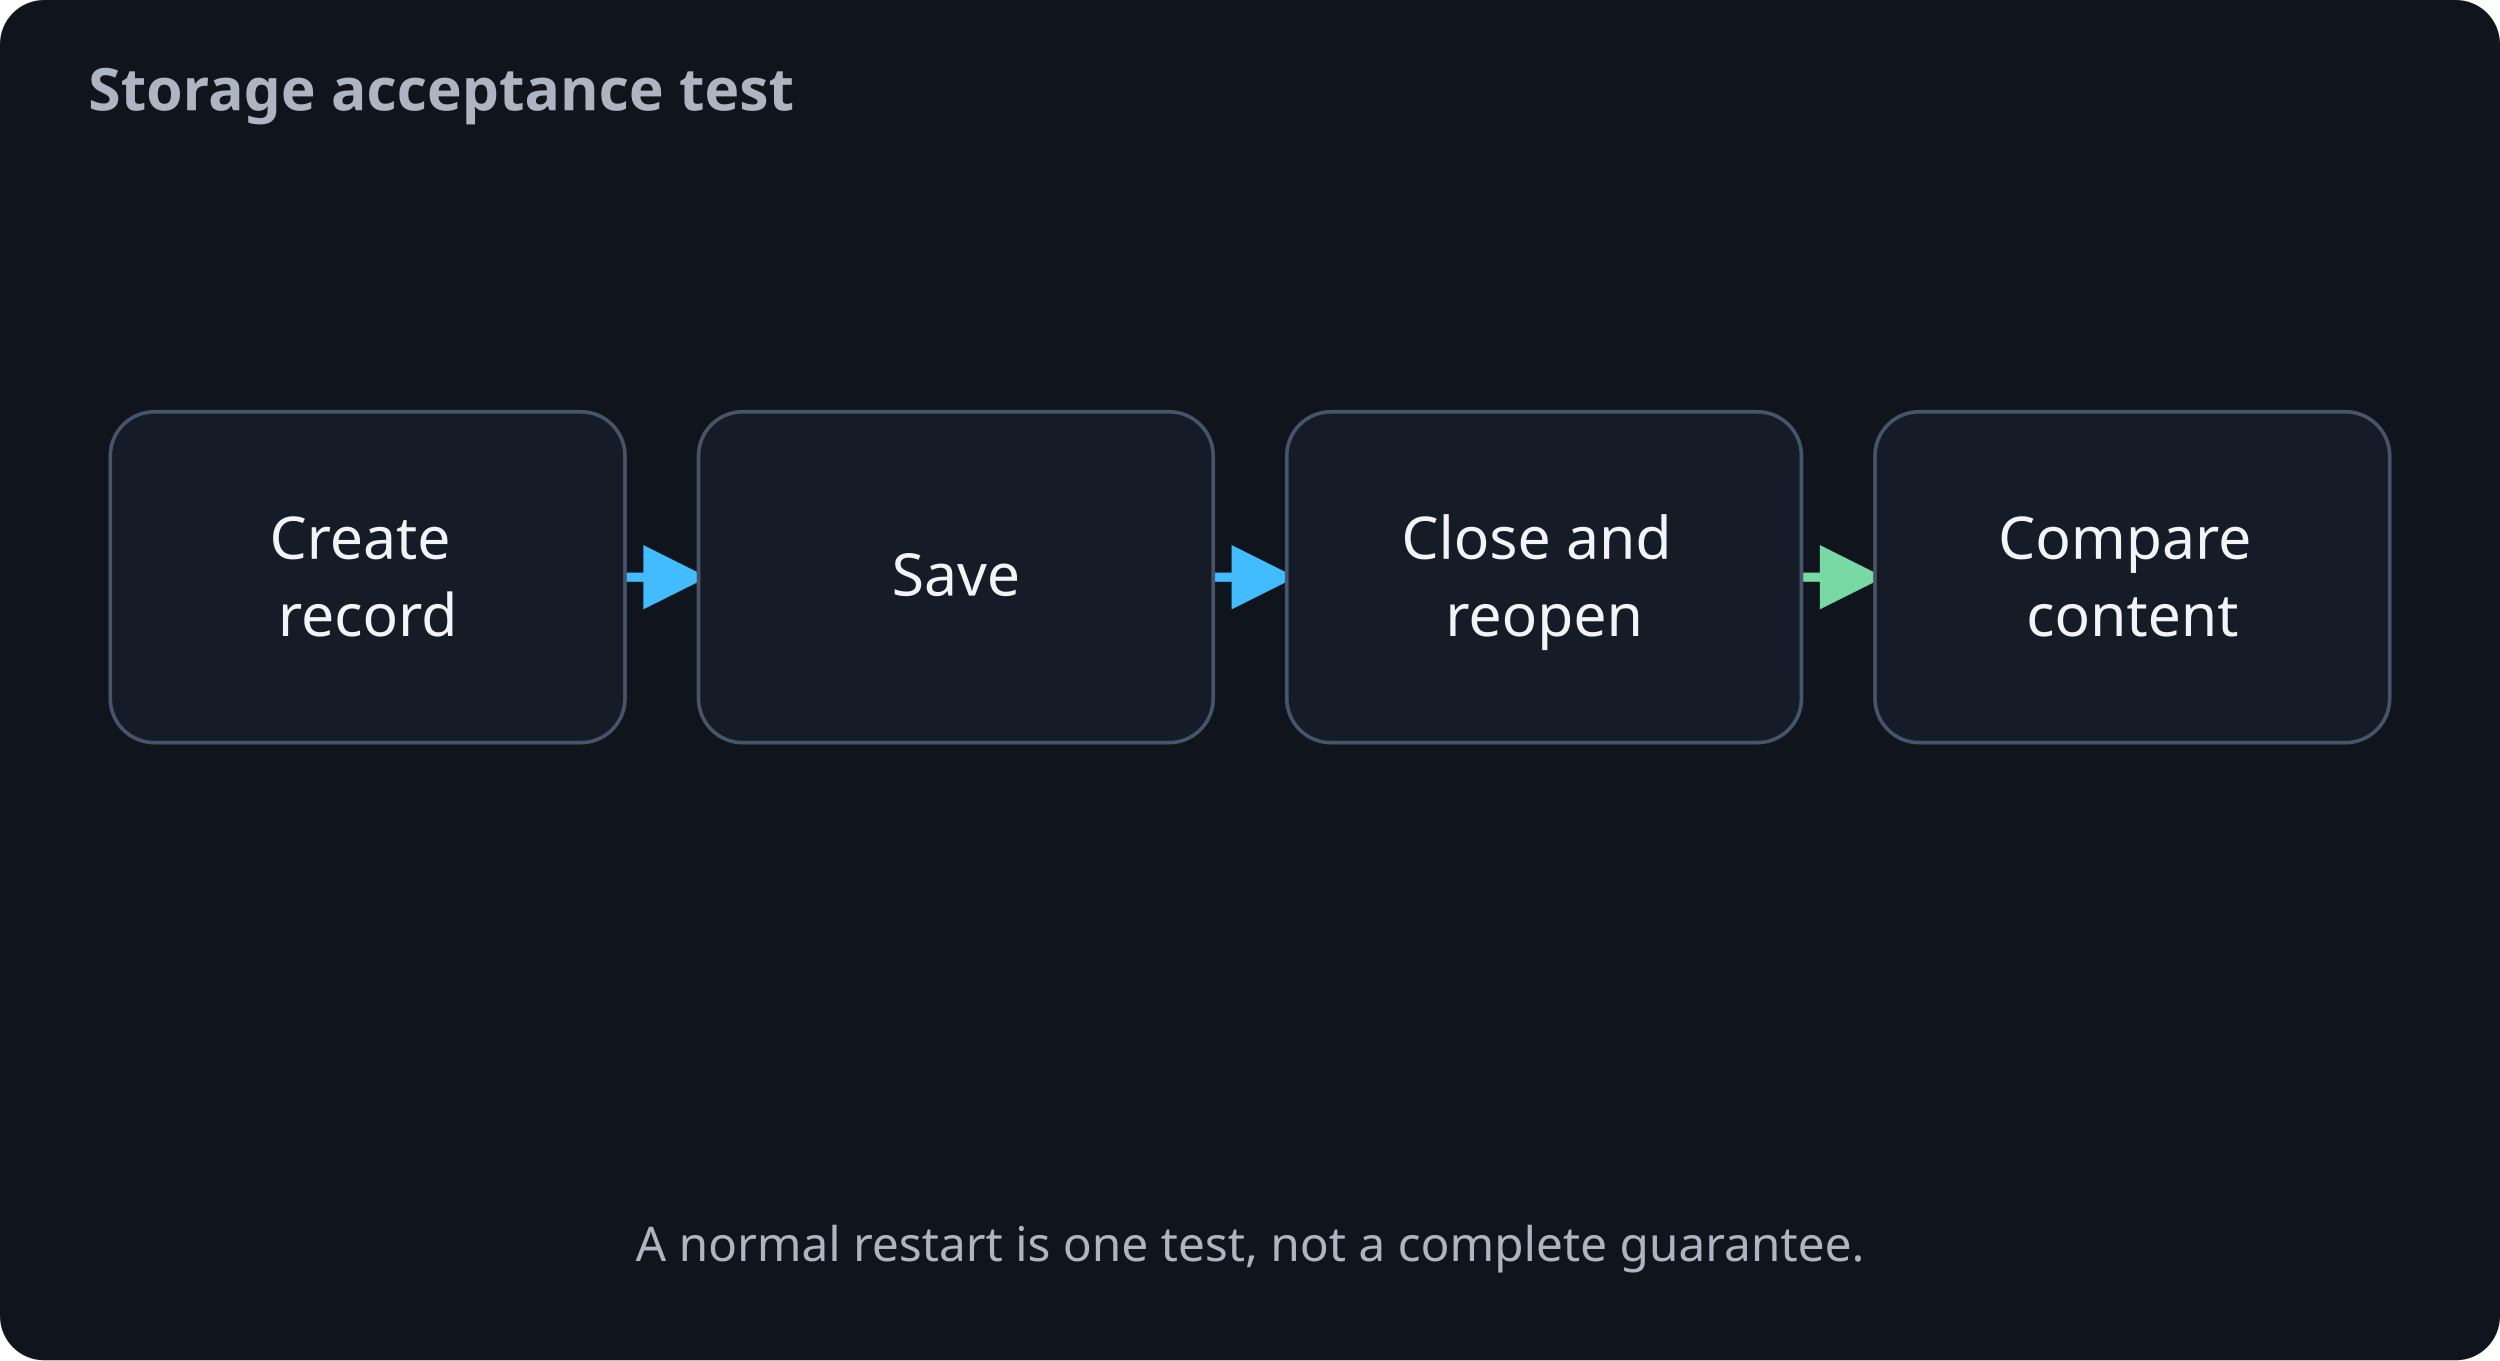
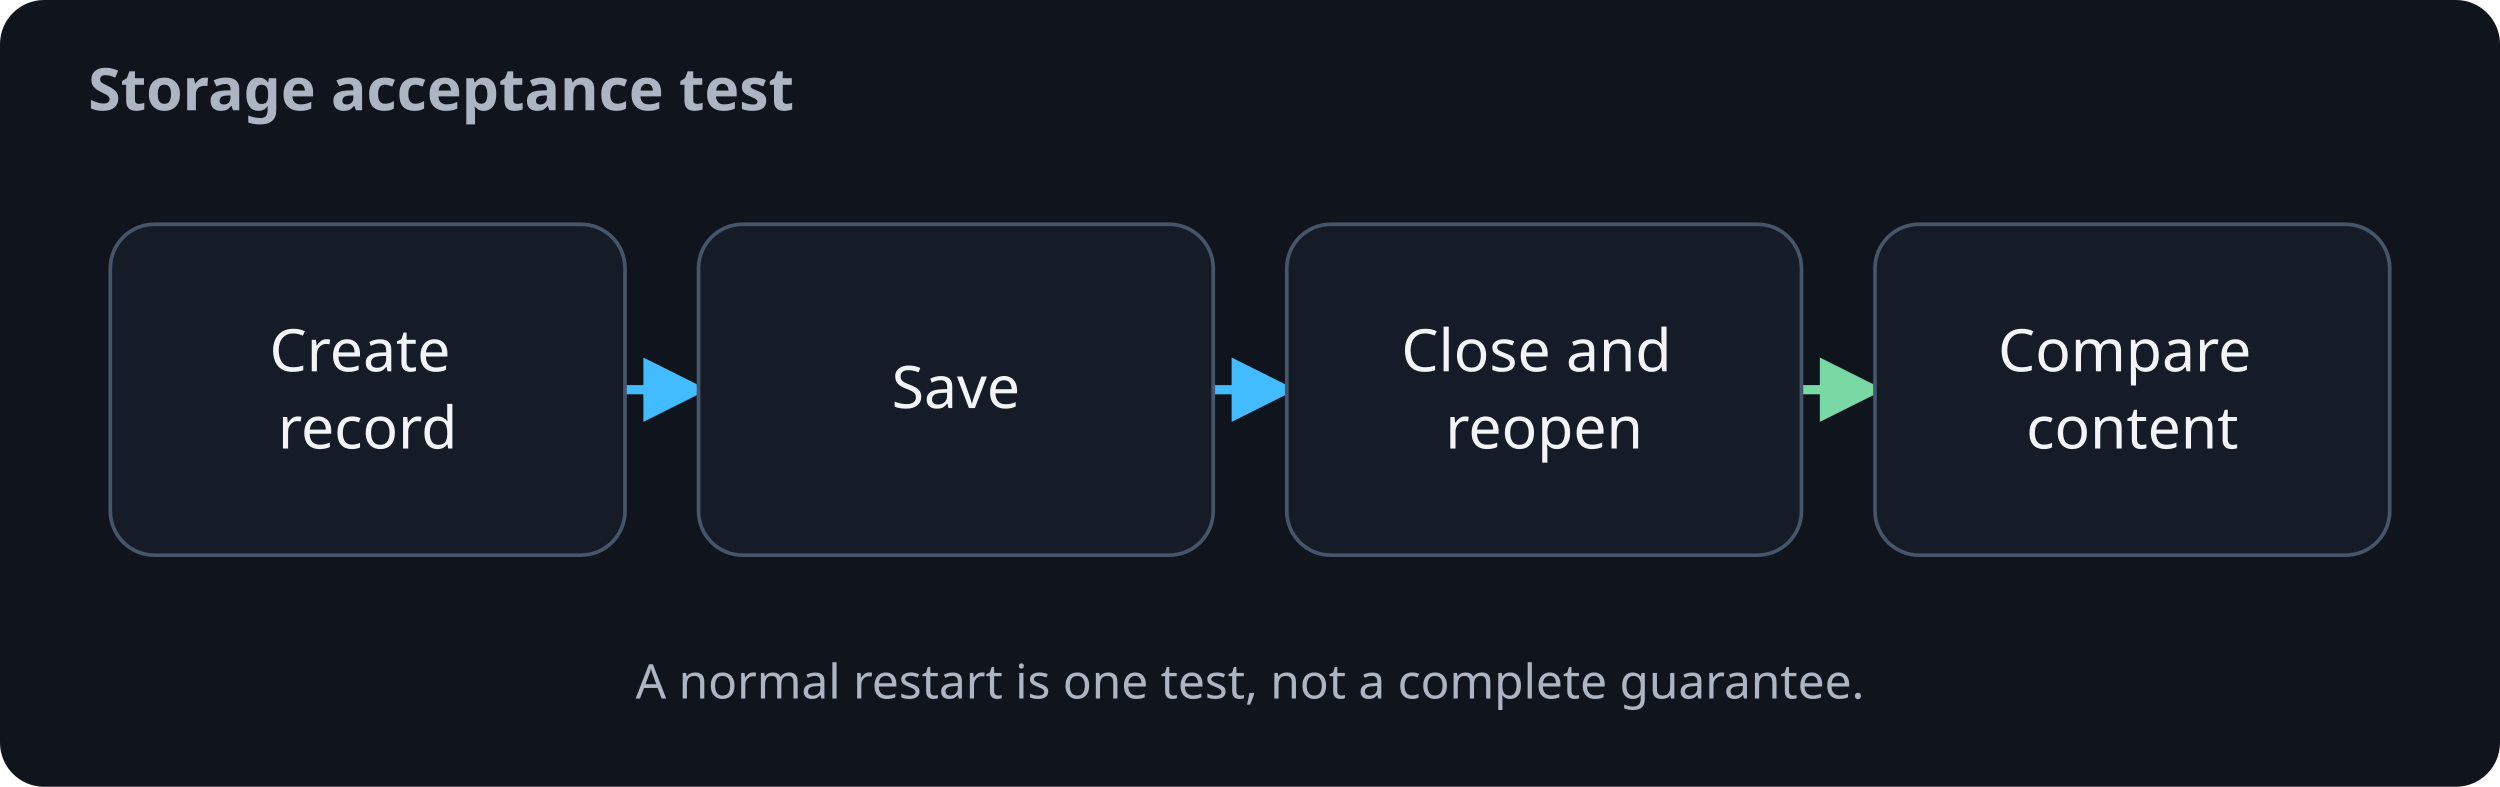
- <svg xmlns="http://www.w3.org/2000/svg" viewBox="0 0 680 370" role="img">
+ <svg xmlns="http://www.w3.org/2000/svg" viewBox="0 0 680 214" role="img">
  <defs>
    <marker id="blue" markerWidth="7" markerHeight="7" refX="6" refY="3.5" orient="auto-start-reverse">
      <path d="M0 0L7 3.5L0 7Z" fill="#42bcff" />
    </marker>
    <marker id="pink" markerWidth="7" markerHeight="7" refX="6" refY="3.5" orient="auto-start-reverse">
      <path d="M0 0L7 3.5L0 7Z" fill="#f451af" />
    </marker>
    <marker id="orange" markerWidth="7" markerHeight="7" refX="6" refY="3.5" orient="auto-start-reverse">
      <path d="M0 0L7 3.5L0 7Z" fill="#ffae63" />
    </marker>
    <marker id="green" markerWidth="7" markerHeight="7" refX="6" refY="3.5" orient="auto-start-reverse">
      <path d="M0 0L7 3.5L0 7Z" fill="#78d9a4" />
    </marker>
  </defs>
-   <rect width="680" height="370" rx="12" fill="#10141d" />
+   <rect width="680" height="214" rx="12" fill="#10141d" />
  <g font-family="system-ui,sans-serif">
    <text x="24" y="30" font-size="16" font-weight="700" fill="#adb5c3">Storage acceptance test</text>
-     <path d="M170 157H190" fill="none" stroke="#42bcff" stroke-width="2.5" marker-end="url(#blue)" />
-     <path d="M330 157H350" fill="none" stroke="#42bcff" stroke-width="2.5" marker-end="url(#blue)" />
-     <path d="M490 157H510" fill="none" stroke="#78d9a4" stroke-width="2.5" marker-end="url(#green)" />
-     <rect x="30" y="112" width="140" height="90" rx="12" fill="#151b27" stroke="#47556a" />
-     <text x="100" y="152" text-anchor="middle" font-size="16" fill="#f2f4f8">
+     <path transform="translate(0 -51)" d="M170 157H190" fill="none" stroke="#42bcff" stroke-width="2.5" marker-end="url(#blue)" />
+     <path transform="translate(0 -51)" d="M330 157H350" fill="none" stroke="#42bcff" stroke-width="2.5" marker-end="url(#blue)" />
+     <path transform="translate(0 -51)" d="M490 157H510" fill="none" stroke="#78d9a4" stroke-width="2.5" marker-end="url(#green)" />
+     <rect transform="translate(0 -51)" x="30" y="112" width="140" height="90" rx="12" fill="#151b27" stroke="#47556a" />
+     <text transform="translate(0 -51)" x="100" y="152" text-anchor="middle" font-size="16" fill="#f2f4f8">
      <tspan x="100" dy="0">Create</tspan>
      <tspan x="100" dy="21">record</tspan>
    </text>
-     <rect x="190" y="112" width="140" height="90" rx="12" fill="#151b27" stroke="#47556a" />
-     <text x="260" y="162" text-anchor="middle" font-size="16" fill="#f2f4f8">
+     <rect transform="translate(0 -51)" x="190" y="112" width="140" height="90" rx="12" fill="#151b27" stroke="#47556a" />
+     <text transform="translate(0 -51)" x="260" y="162" text-anchor="middle" font-size="16" fill="#f2f4f8">
      <tspan x="260" dy="0">Save</tspan>
    </text>
-     <rect x="350" y="112" width="140" height="90" rx="12" fill="#151b27" stroke="#47556a" />
-     <text x="420" y="152" text-anchor="middle" font-size="16" fill="#f2f4f8">
+     <rect transform="translate(0 -51)" x="350" y="112" width="140" height="90" rx="12" fill="#151b27" stroke="#47556a" />
+     <text transform="translate(0 -51)" x="420" y="152" text-anchor="middle" font-size="16" fill="#f2f4f8">
      <tspan x="420" dy="0">Close and</tspan>
      <tspan x="420" dy="21">reopen</tspan>
    </text>
-     <rect x="510" y="112" width="140" height="90" rx="12" fill="#151b27" stroke="#47556a" />
-     <text x="580" y="152" text-anchor="middle" font-size="16" fill="#f2f4f8">
+     <rect transform="translate(0 -51)" x="510" y="112" width="140" height="90" rx="12" fill="#151b27" stroke="#47556a" />
+     <text transform="translate(0 -51)" x="580" y="152" text-anchor="middle" font-size="16" fill="#f2f4f8">
      <tspan x="580" dy="0">Compare</tspan>
      <tspan x="580" dy="21">content</tspan>
    </text>
-     <text x="340" y="343" text-anchor="middle" font-size="13" fill="#adb5c3">
+     <text transform="translate(0 -153)" x="340" y="343" text-anchor="middle" font-size="13" fill="#adb5c3">
      <tspan x="340" dy="0">A normal restart is one test, not a complete guarantee.</tspan>
    </text>
  </g>
</svg>
